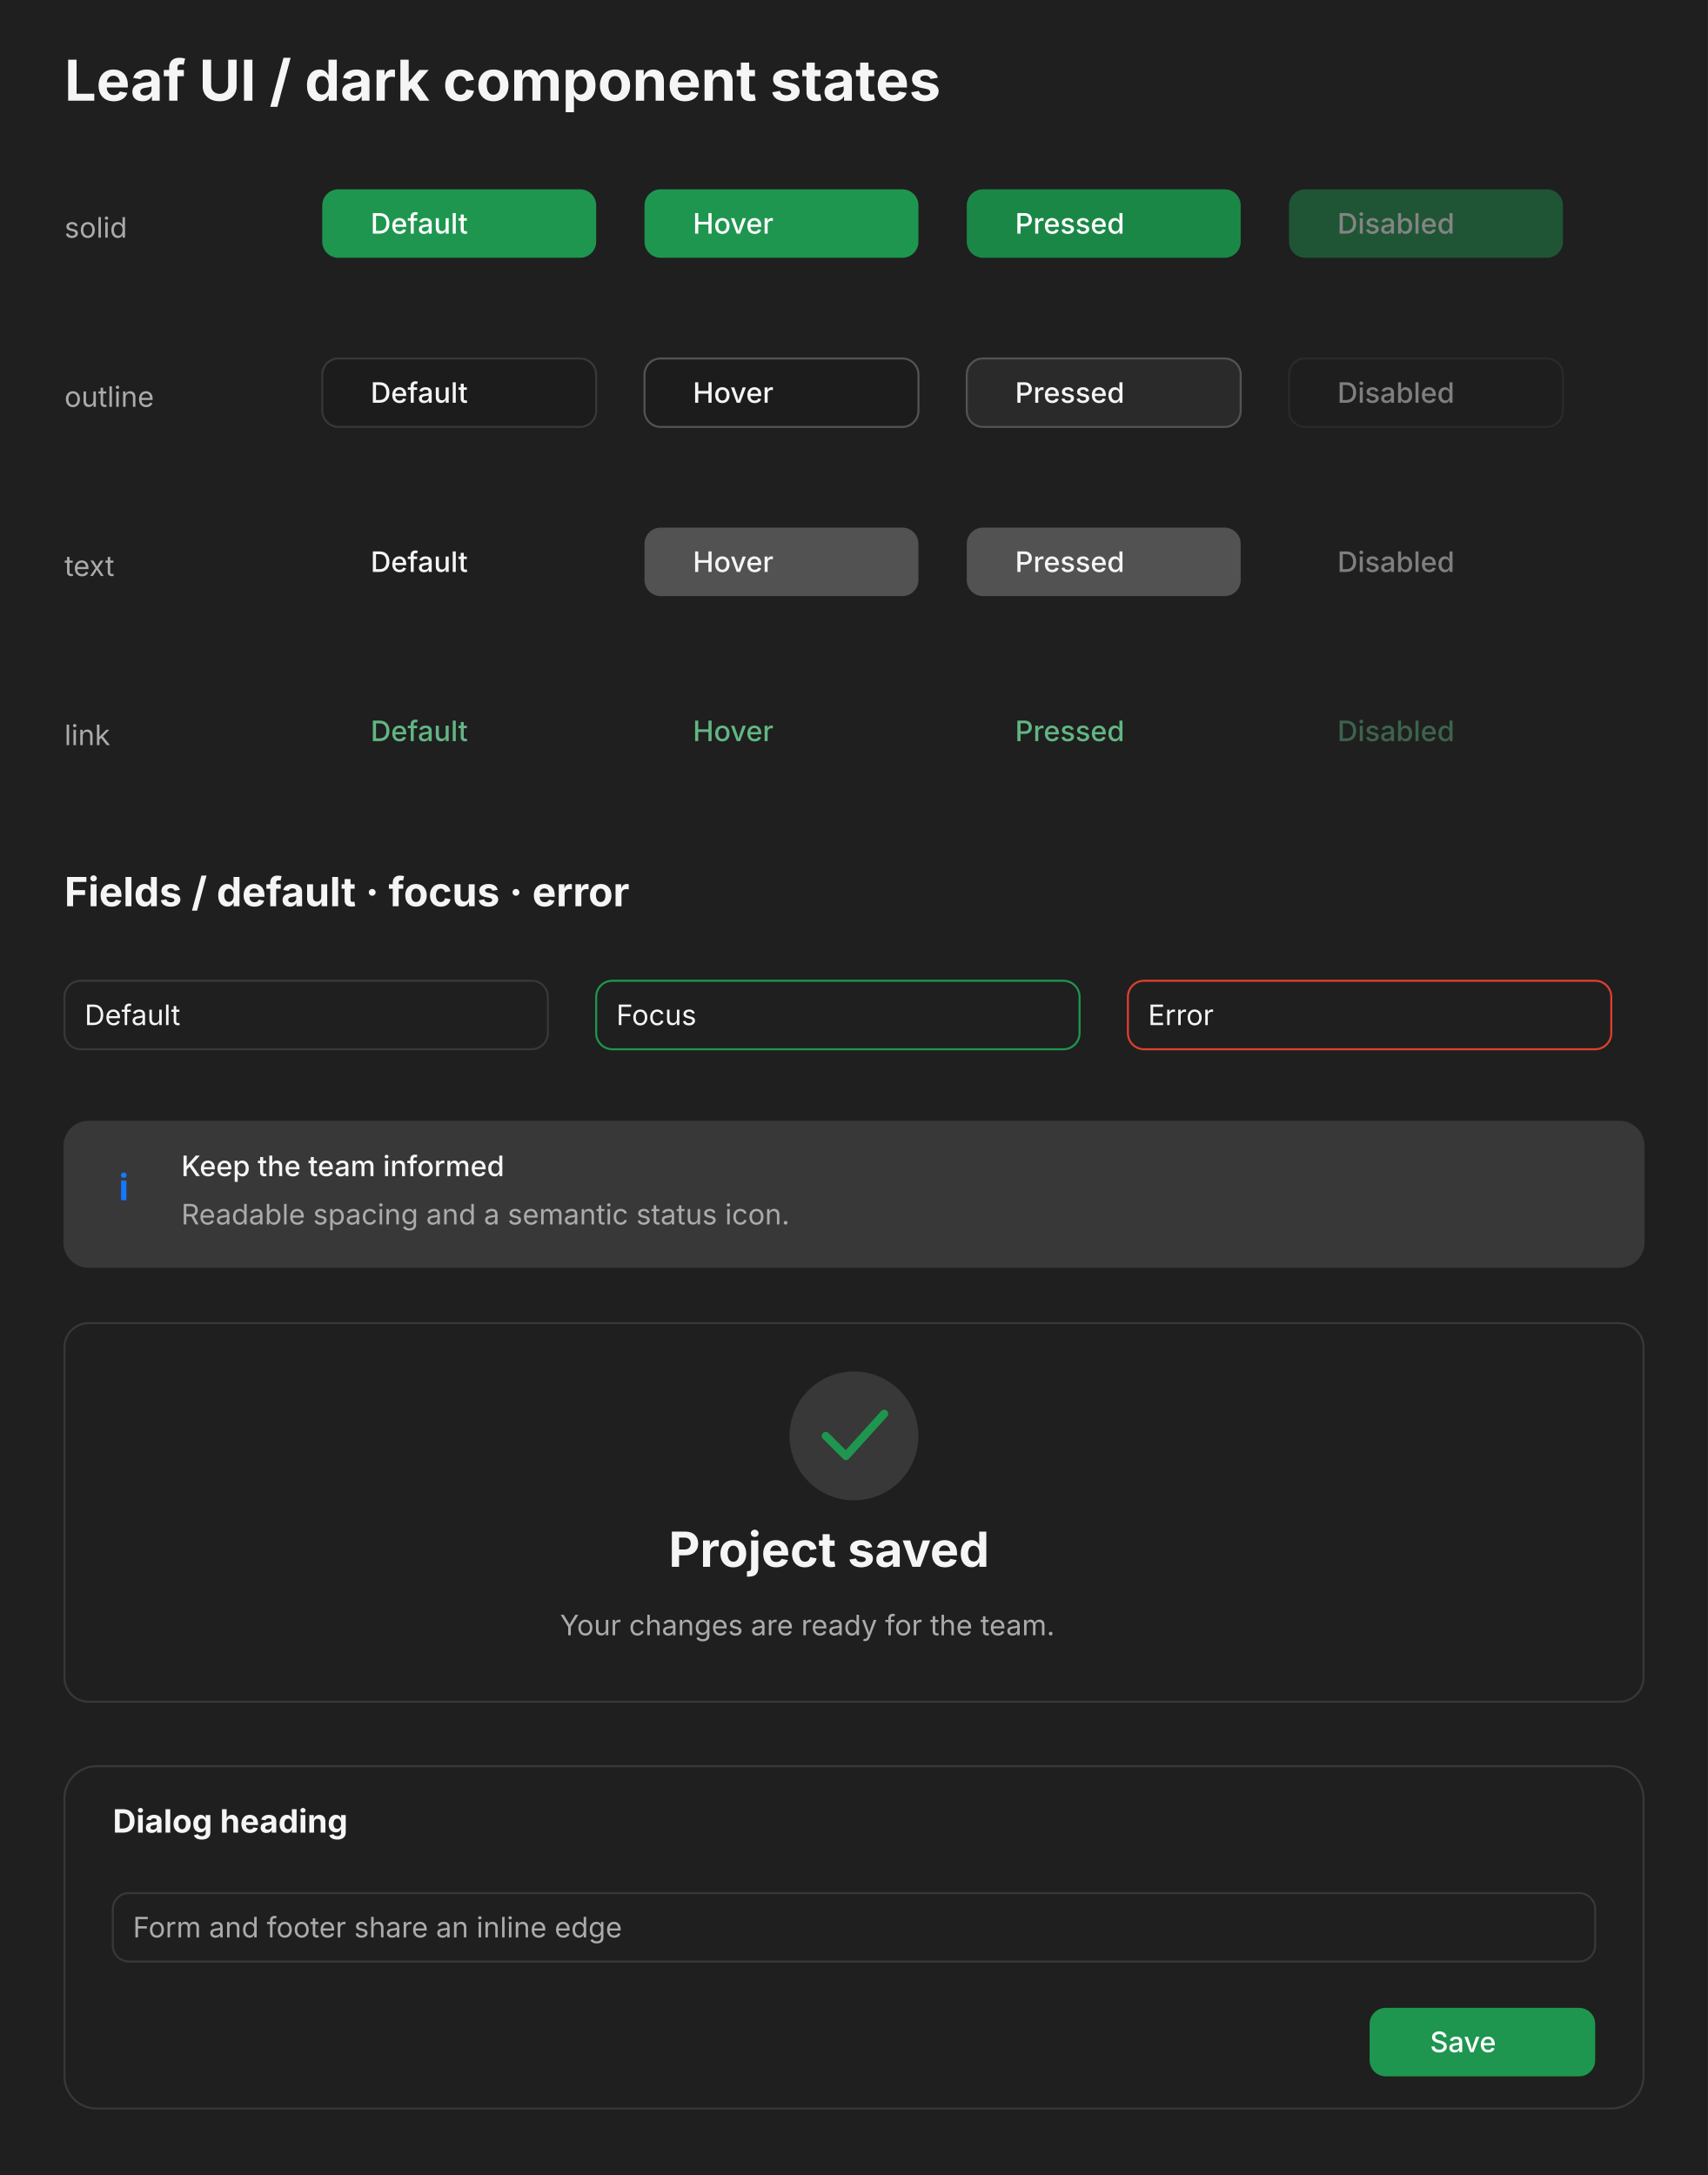
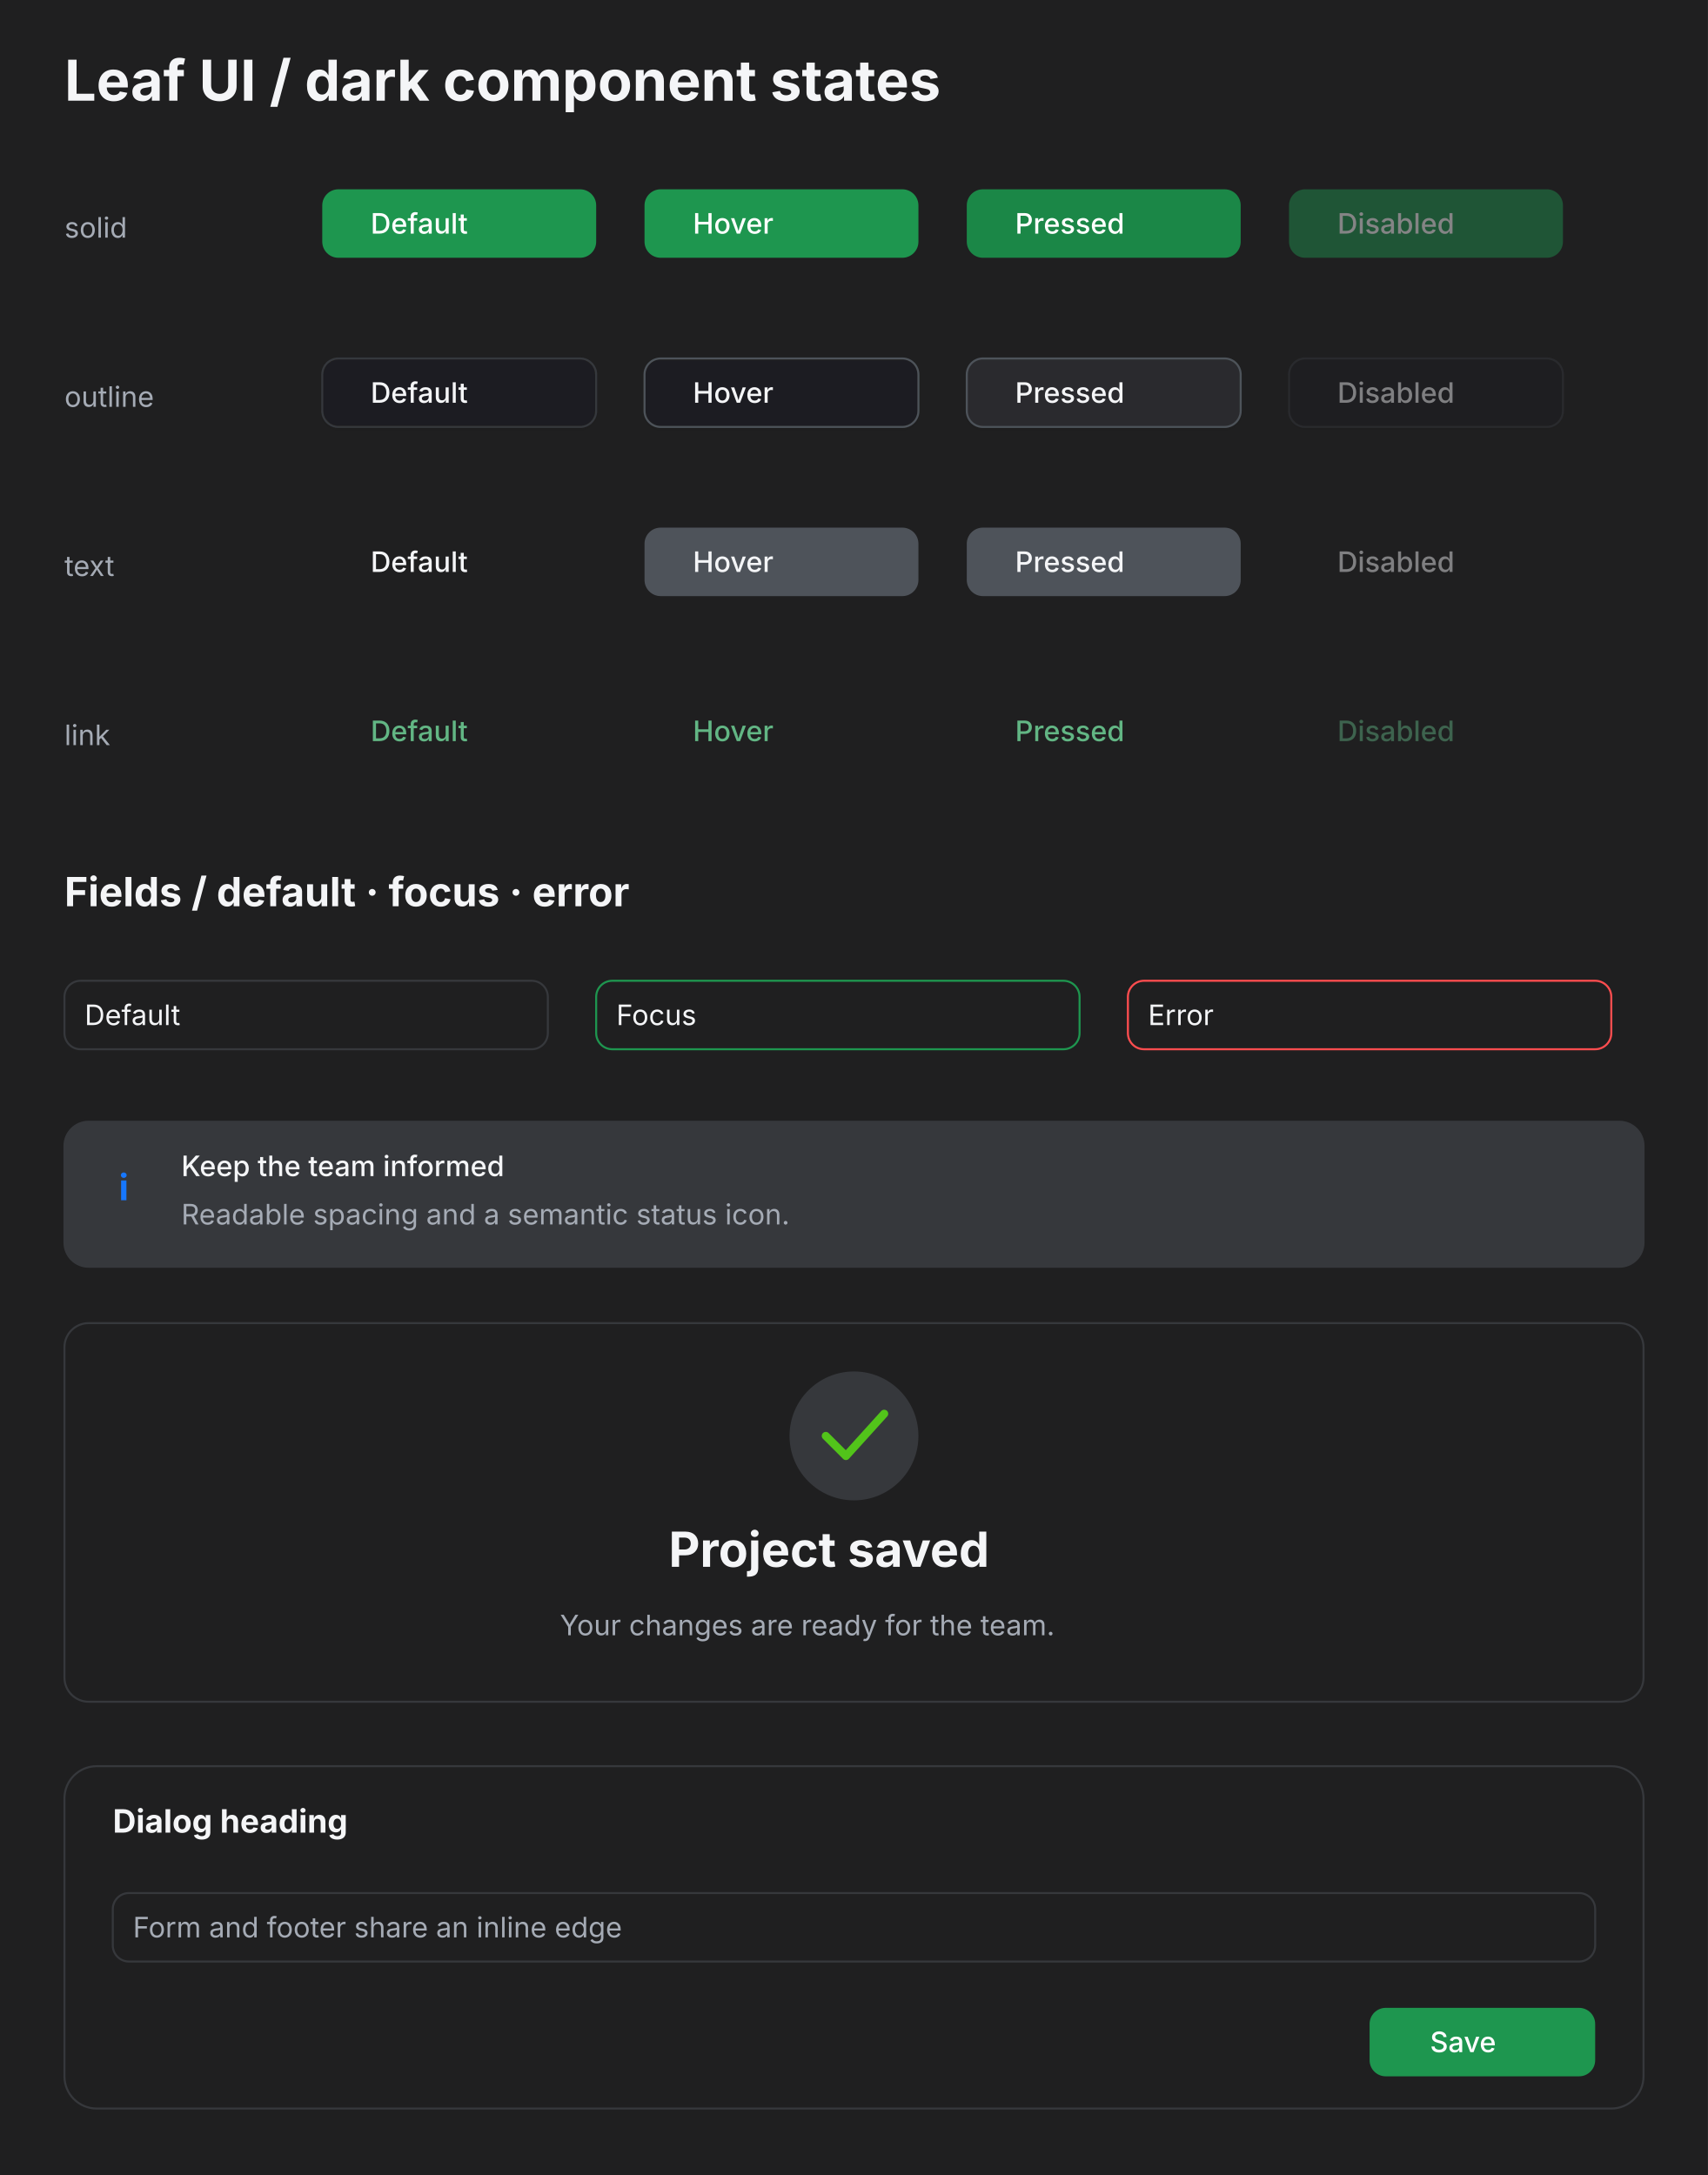
<svg xmlns="http://www.w3.org/2000/svg" width="848" height="1080" viewBox="0 0 848 1080" font-family="Inter, Arial, sans-serif">
-   <rect x="0" y="0" width="848" height="1080" rx="0" fill="#1f1f1f" stroke="none" />
+   <rect x="0" y="0" width="848" height="1080" rx="0" fill="#1f1f20" stroke="none" />
  <defs>
    <filter id="button-outline-shadow" x="-20%" y="-20%" width="140%" height="160%">
      <feDropShadow dx="0" dy="1" stdDeviation="0.8" flood-color="#000000" flood-opacity="0.06" />
    </filter>
  </defs>
-   <text x="32" y="50" fill="#f5f5f5" font-size="28" font-weight="700">Leaf UI / dark component states</text>
-   <text x="32" y="118" fill="#ababab" font-size="14" font-weight="400">solid</text>
+   <text x="32" y="50" fill="#f4f5f7" font-size="28" font-weight="700">Leaf UI / dark component states</text>
+   <text x="32" y="118" fill="#a5abb5" font-size="14" font-weight="400">solid</text>
  <g id="button-solid-default" opacity="1">
    <rect x="160" y="94" width="136" height="34" rx="8" fill="#1e964f" stroke="none" />
    <text x="184" y="116" fill="#ffffff" font-size="14" font-weight="500">Default</text>
  </g>
  <g id="button-solid-hover" opacity="1">
    <rect x="320" y="94" width="136" height="34" rx="8" fill="#1e964f" stroke="none" />
    <text x="344" y="116" fill="#ffffff" font-size="14" font-weight="500">Hover</text>
  </g>
  <g id="button-solid-pressed" opacity="1">
    <rect x="480" y="94" width="136" height="34" rx="8" fill="rgba(27, 135, 71, 1)" stroke="none" />
    <text x="504" y="116" fill="#ffffff" font-size="14" font-weight="500">Pressed</text>
  </g>
  <g id="button-solid-disabled" opacity="0.45">
    <rect x="640" y="94" width="136" height="34" rx="8" fill="#1e964f" stroke="none" />
    <text x="664" y="116" fill="#ffffff" font-size="14" font-weight="500">Disabled</text>
  </g>
-   <text x="32" y="202" fill="#ababab" font-size="14" font-weight="400">outline</text>
+   <text x="32" y="202" fill="#a5abb5" font-size="14" font-weight="400">outline</text>
  <g id="button-outline-default" opacity="1">
-     <rect x="160" y="178" width="136" height="34" rx="8" fill="#1f1f1f" stroke="#383838" filter="url(#button-outline-shadow)" />
-     <text x="184" y="200" fill="#f5f5f5" font-size="14" font-weight="500">Default</text>
+     <rect x="160" y="178" width="136" height="34" rx="8" fill="#1f1f20" stroke="#36383c" filter="url(#button-outline-shadow)" />
+     <text x="184" y="200" fill="#f4f5f7" font-size="14" font-weight="500">Default</text>
  </g>
  <g id="button-outline-hover" opacity="1">
-     <rect x="320" y="178" width="136" height="34" rx="8" fill="#1f1f1f" stroke="#525252" filter="url(#button-outline-shadow)" />
-     <text x="344" y="200" fill="#f5f5f5" font-size="14" font-weight="500">Hover</text>
+     <rect x="320" y="178" width="136" height="34" rx="8" fill="#1f1f20" stroke="#4e535a" filter="url(#button-outline-shadow)" />
+     <text x="344" y="200" fill="#f4f5f7" font-size="14" font-weight="500">Hover</text>
  </g>
  <g id="button-outline-pressed" opacity="1">
-     <rect x="480" y="178" width="136" height="34" rx="8" fill="rgb(44, 44, 44)" stroke="#525252" filter="url(#button-outline-shadow)" />
-     <text x="504" y="200" fill="#f5f5f5" font-size="14" font-weight="500">Pressed</text>
+     <rect x="480" y="178" width="136" height="34" rx="8" fill="rgb(43, 44, 46)" stroke="#4e535a" filter="url(#button-outline-shadow)" />
+     <text x="504" y="200" fill="#f4f5f7" font-size="14" font-weight="500">Pressed</text>
  </g>
  <g id="button-outline-disabled" opacity="0.45">
-     <rect x="640" y="178" width="136" height="34" rx="8" fill="#1f1f1f" stroke="#383838" filter="url(#button-outline-shadow)" />
-     <text x="664" y="200" fill="#f5f5f5" font-size="14" font-weight="500">Disabled</text>
+     <rect x="640" y="178" width="136" height="34" rx="8" fill="#1f1f20" stroke="#36383c" filter="url(#button-outline-shadow)" />
+     <text x="664" y="200" fill="#f4f5f7" font-size="14" font-weight="500">Disabled</text>
  </g>
-   <text x="32" y="286" fill="#ababab" font-size="14" font-weight="400">text</text>
+   <text x="32" y="286" fill="#a5abb5" font-size="14" font-weight="400">text</text>
  <g id="button-text-default" opacity="1">
    <rect x="160" y="262" width="136" height="34" rx="8" fill="none" stroke="none" />
-     <text x="184" y="284" fill="#f5f5f5" font-size="14" font-weight="500">Default</text>
+     <text x="184" y="284" fill="#f4f5f7" font-size="14" font-weight="500">Default</text>
  </g>
  <g id="button-text-hover" opacity="1">
-     <rect x="320" y="262" width="136" height="34" rx="8" fill="#525252" stroke="none" />
-     <text x="344" y="284" fill="#f5f5f5" font-size="14" font-weight="500">Hover</text>
+     <rect x="320" y="262" width="136" height="34" rx="8" fill="#4e535a" stroke="none" />
+     <text x="344" y="284" fill="#f4f5f7" font-size="14" font-weight="500">Hover</text>
  </g>
  <g id="button-text-pressed" opacity="1">
-     <rect x="480" y="262" width="136" height="34" rx="8" fill="#525252" stroke="none" />
-     <text x="504" y="284" fill="#f5f5f5" font-size="14" font-weight="500">Pressed</text>
+     <rect x="480" y="262" width="136" height="34" rx="8" fill="#4e535a" stroke="none" />
+     <text x="504" y="284" fill="#f4f5f7" font-size="14" font-weight="500">Pressed</text>
  </g>
  <g id="button-text-disabled" opacity="0.45">
    <rect x="640" y="262" width="136" height="34" rx="8" fill="none" stroke="none" />
-     <text x="664" y="284" fill="#f5f5f5" font-size="14" font-weight="500">Disabled</text>
+     <text x="664" y="284" fill="#f4f5f7" font-size="14" font-weight="500">Disabled</text>
  </g>
-   <text x="32" y="370" fill="#ababab" font-size="14" font-weight="400">link</text>
+   <text x="32" y="370" fill="#a5abb5" font-size="14" font-weight="400">link</text>
  <g id="button-link-default" opacity="1">
    <rect x="160" y="346" width="136" height="34" rx="8" fill="none" stroke="none" />
    <text x="184" y="368" fill="rgba(98, 182, 132, 1)" font-size="14" font-weight="500">Default</text>
  </g>
  <g id="button-link-hover" opacity="1">
    <rect x="320" y="346" width="136" height="34" rx="8" fill="none" stroke="none" />
    <text x="344" y="368" fill="rgba(98, 182, 132, 1)" font-size="14" font-weight="500">Hover</text>
  </g>
  <g id="button-link-pressed" opacity="1">
    <rect x="480" y="346" width="136" height="34" rx="8" fill="none" stroke="none" />
    <text x="504" y="368" fill="rgba(98, 182, 132, 1)" font-size="14" font-weight="500">Pressed</text>
  </g>
  <g id="button-link-disabled" opacity="0.45">
    <rect x="640" y="346" width="136" height="34" rx="8" fill="none" stroke="none" />
    <text x="664" y="368" fill="rgba(98, 182, 132, 1)" font-size="14" font-weight="500">Disabled</text>
  </g>
-   <text x="32" y="450" fill="#f5f5f5" font-size="20" font-weight="700">Fields / default · focus · error</text>
+   <text x="32" y="450" fill="#f4f5f7" font-size="20" font-weight="700">Fields / default · focus · error</text>
  <g id="input-default">
-     <rect x="32" y="487" width="240" height="34" rx="8" fill="#1f1f1f" stroke="#383838" />
-     <text x="42" y="509" fill="#f5f5f5" font-size="14" font-weight="400">Default</text>
+     <rect x="32" y="487" width="240" height="34" rx="8" fill="#1f1f20" stroke="#36383c" />
+     <text x="42" y="509" fill="#f4f5f7" font-size="14" font-weight="400">Default</text>
  </g>
  <g id="input-focus">
-     <rect x="296" y="487" width="240" height="34" rx="8" fill="#1f1f1f" stroke="#1e964f" />
-     <text x="306" y="509" fill="#f5f5f5" font-size="14" font-weight="400">Focus</text>
+     <rect x="296" y="487" width="240" height="34" rx="8" fill="#1f1f20" stroke="#1e964f" />
+     <text x="306" y="509" fill="#f4f5f7" font-size="14" font-weight="400">Focus</text>
  </g>
  <g id="input-error">
-     <rect x="560" y="487" width="240" height="34" rx="8" fill="#1f1f1f" stroke="#dd3f2e" />
-     <text x="570" y="509" fill="#f5f5f5" font-size="14" font-weight="400">Error</text>
+     <rect x="560" y="487" width="240" height="34" rx="8" fill="#1f1f20" stroke="#ff4d4f" />
+     <text x="570" y="509" fill="#f4f5f7" font-size="14" font-weight="400">Error</text>
  </g>
  <g id="alert-info">
-     <rect x="32" y="557" width="784" height="72" rx="12" fill="#383838" stroke="#383838" />
+     <rect x="32" y="557" width="784" height="72" rx="12" fill="#36383c" stroke="#36383c" />
    <text x="59" y="596" fill="#1677ff" font-size="18" font-weight="700">i</text>
-     <text x="90" y="584" fill="#f5f5f5" font-size="14" font-weight="500">Keep the team informed</text>
-     <text x="90" y="608" fill="#ababab" font-size="14" font-weight="400">Readable spacing and a semantic status icon.</text>
+     <text x="90" y="584" fill="#f4f5f7" font-size="14" font-weight="500">Keep the team informed</text>
+     <text x="90" y="608" fill="#a5abb5" font-size="14" font-weight="400">Readable spacing and a semantic status icon.</text>
  </g>
  <g id="result-success">
-     <rect x="32" y="657" width="784" height="188" rx="12" fill="#1f1f1f" stroke="#383838" />
-     <rect x="392" y="681" width="64" height="64" rx="32" fill="#383838" stroke="none" />
-     <path d="M410 713 L420 723 L439 702" fill="none" stroke="#1e964f" stroke-width="4" stroke-linecap="round" stroke-linejoin="round" />
-     <text x="332" y="778" fill="#f5f5f5" font-size="24" font-weight="700">Project saved</text>
-     <text x="278" y="812" fill="#ababab" font-size="14" font-weight="400">Your changes are ready for the team.</text>
+     <rect x="32" y="657" width="784" height="188" rx="12" fill="#1f1f20" stroke="#36383c" />
+     <rect x="392" y="681" width="64" height="64" rx="32" fill="#36383c" stroke="none" />
+     <path d="M410 713 L420 723 L439 702" fill="none" stroke="#52c41a" stroke-width="4" stroke-linecap="round" stroke-linejoin="round" />
+     <text x="332" y="778" fill="#f4f5f7" font-size="24" font-weight="700">Project saved</text>
+     <text x="278" y="812" fill="#a5abb5" font-size="14" font-weight="400">Your changes are ready for the team.</text>
  </g>
  <g id="dialog-anatomy">
-     <rect x="32" y="877" width="784" height="170" rx="16" fill="#1f1f1f" stroke="#383838" />
-     <text x="56" y="910" fill="#f5f5f5" font-size="16" font-weight="700">Dialog heading</text>
-     <rect x="56" y="940" width="736" height="34" rx="8" fill="#1f1f1f" stroke="#383838" />
-     <text x="66" y="962" fill="#ababab" font-size="14" font-weight="400">Form and footer share an inline edge</text>
+     <rect x="32" y="877" width="784" height="170" rx="16" fill="#1f1f20" stroke="#36383c" />
+     <text x="56" y="910" fill="#f4f5f7" font-size="16" font-weight="700">Dialog heading</text>
+     <rect x="56" y="940" width="736" height="34" rx="8" fill="#1f1f20" stroke="#36383c" />
+     <text x="66" y="962" fill="#a5abb5" font-size="14" font-weight="400">Form and footer share an inline edge</text>
    <rect x="680" y="997" width="112" height="34" rx="8" fill="#1e964f" stroke="none" />
    <text x="710" y="1019" fill="#ffffff" font-size="14" font-weight="500">Save</text>
  </g>
</svg>
